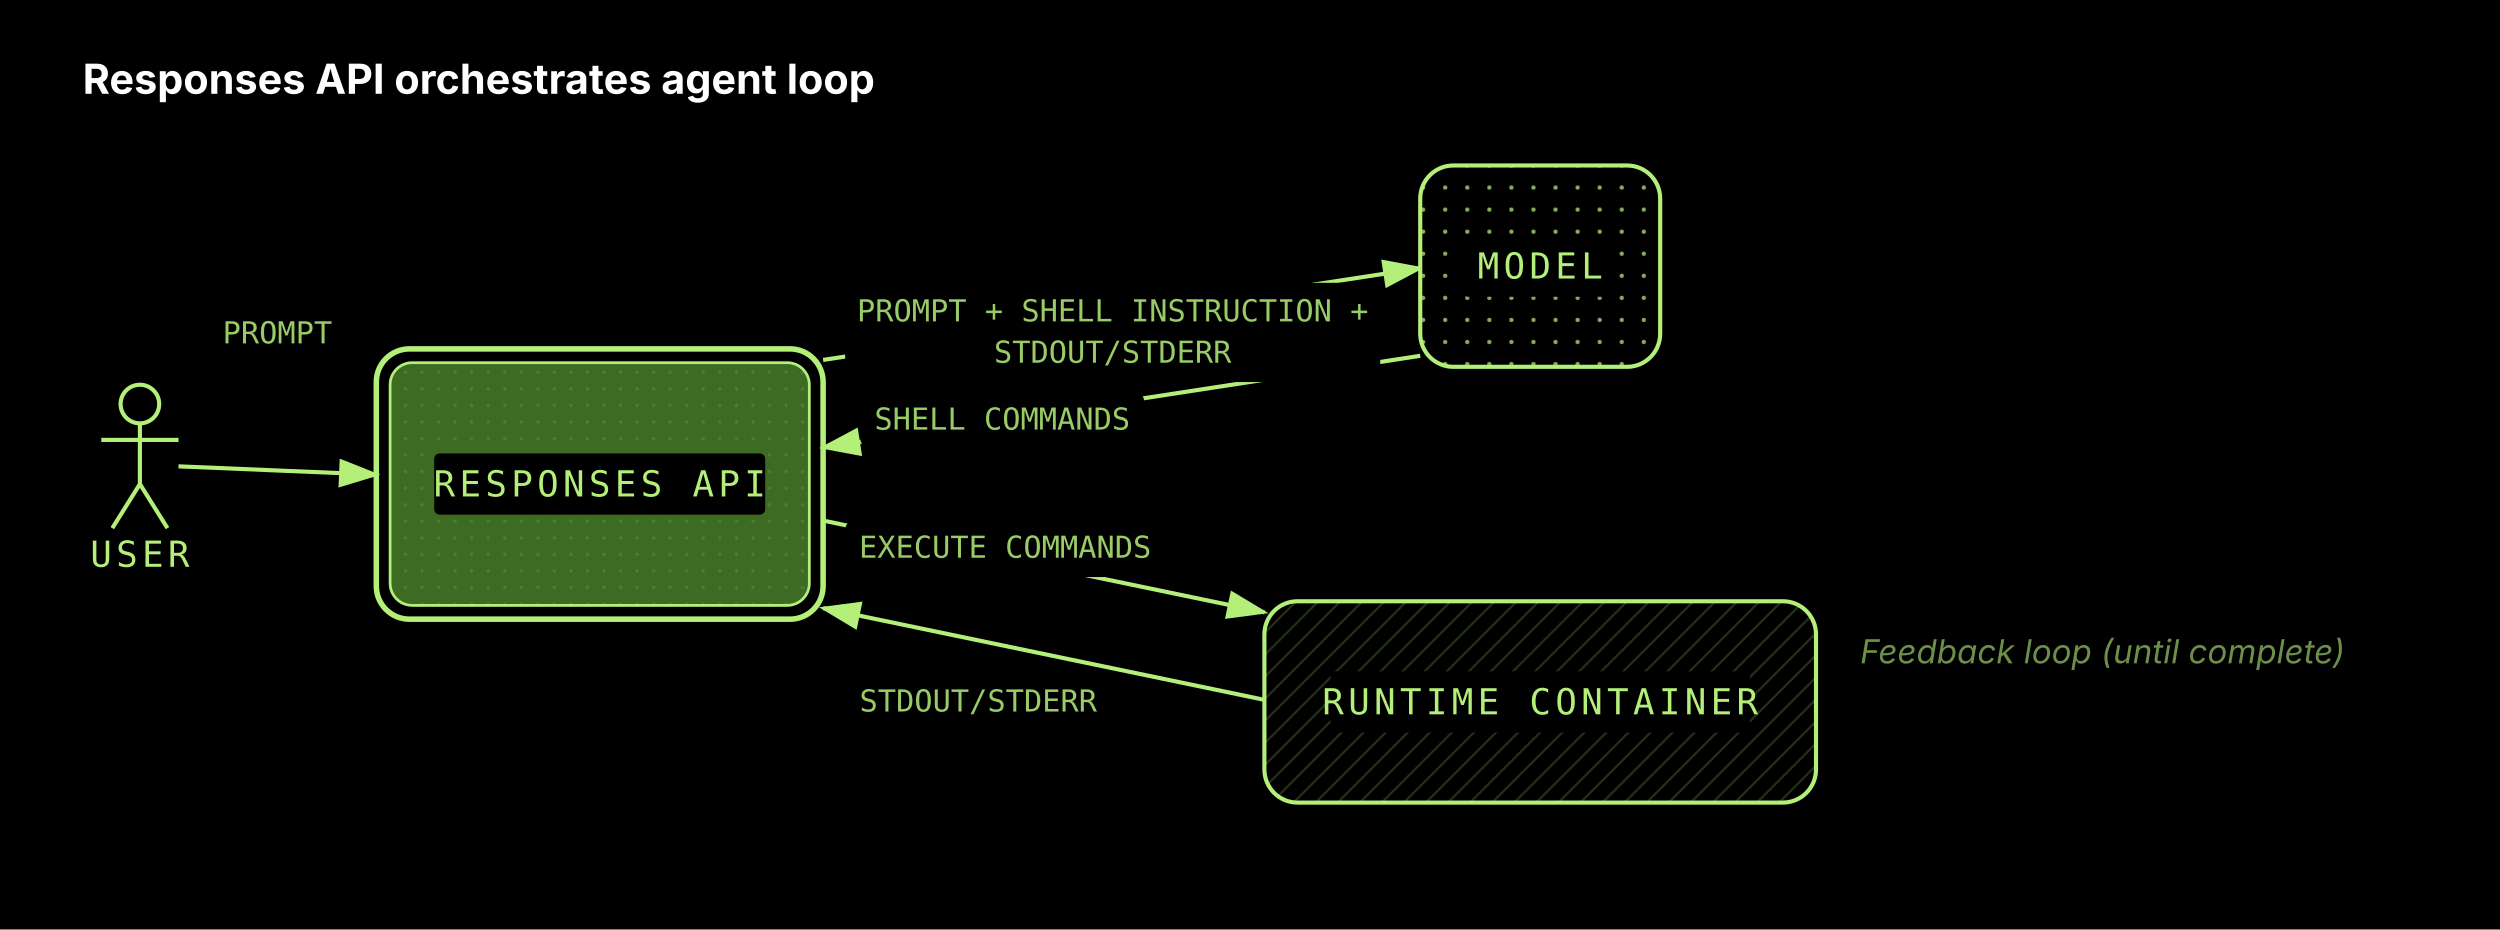
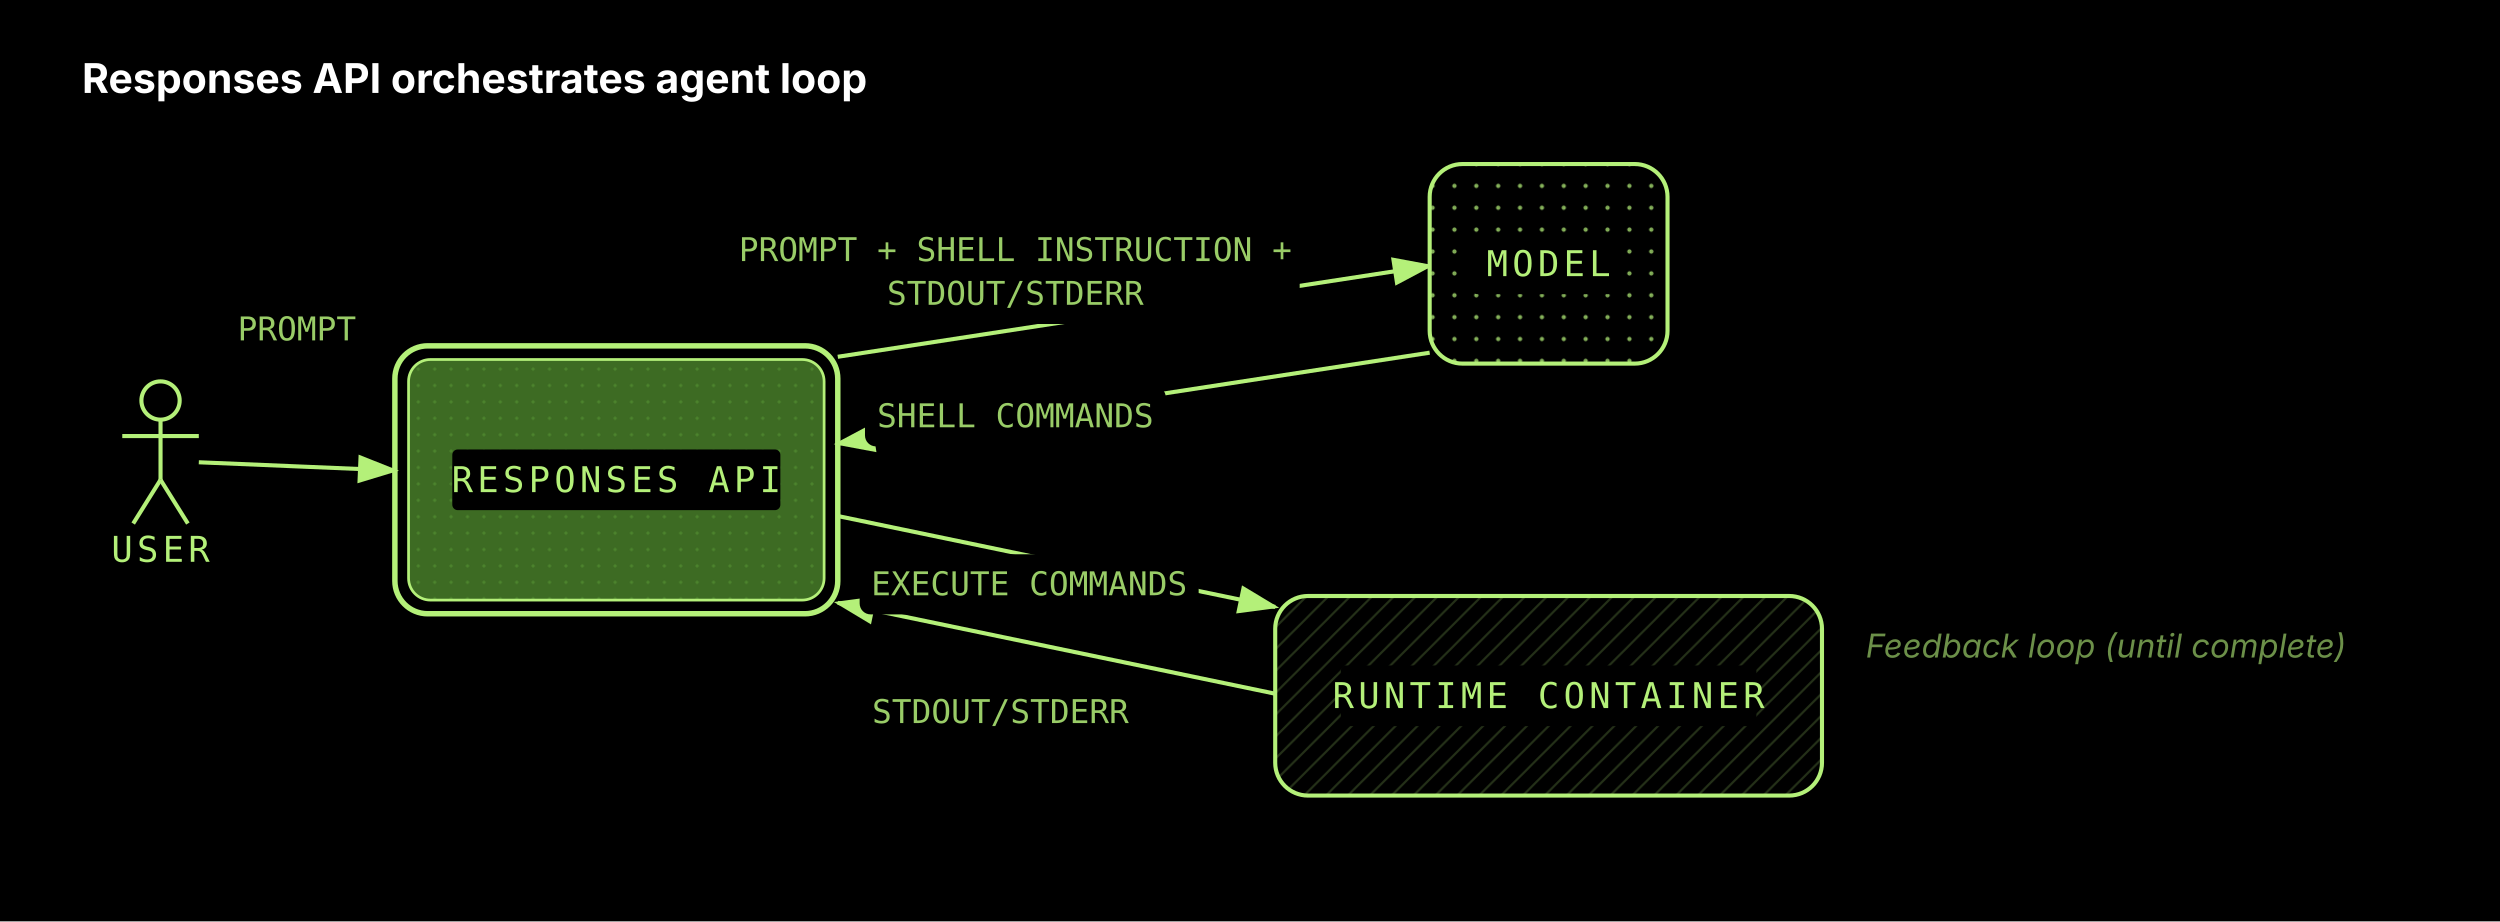
- <svg xmlns="http://www.w3.org/2000/svg" viewBox="0 0 906.44 337" width="906.44" height="337">
+ <svg xmlns="http://www.w3.org/2000/svg" viewBox="0 0 914.44 337" width="914.44" height="337">
  <defs>
    <pattern id="dotgrid" width="8" height="8" patternUnits="userSpaceOnUse">
      <rect width="8" height="8" fill="#000000" />
      <circle cx="4" cy="4" r="0.8" fill="#b4f079" opacity="0.7" />
    </pattern>
    <pattern id="crosshatch" width="8" height="8" patternUnits="userSpaceOnUse">
      <rect width="8" height="8" fill="#000000" />
      <path d="M0 8L8 0M-1 1L1 -1M7 9L9 7" stroke="#b4f079" stroke-width="0.8" opacity="0.2" />
    </pattern>
    <pattern id="hero" width="6" height="6" patternUnits="userSpaceOnUse">
      <rect width="6" height="6" fill="#3d6b23" />
      <circle cx="3" cy="3" r="0.6" fill="#5a9a35" opacity="0.5" />
    </pattern>
    <marker id="arrowhead" markerWidth="10" markerHeight="7" refX="9" refY="3.5" orient="auto" markerUnits="strokeWidth">
      <polygon points="0 0, 10 3.5, 0 7" fill="#b4f079" />
    </marker>
    <marker id="arrowhead-reverse" markerWidth="10" markerHeight="7" refX="1" refY="3.5" orient="auto" markerUnits="strokeWidth">
      <polygon points="10 0, 0 3.5, 10 7" fill="#b4f079" />
    </marker>
  </defs>
  <rect width="100%" height="100%" fill="#000000" />
  <g class="diagram">
    <text x="30" y="34" font-family="'Inter', 'Helvetica Neue', Arial, sans-serif" font-size="15" fill="#ffffff" font-weight="700">Responses API orchestrates agent loop</text>
-     <line x1="64.72" y1="169.088" x2="136.44" y2="172.099" stroke="#b4f079" stroke-width="1.5" marker-end="url(#arrowhead)" />
-     <line x1="298.44" y1="130.5" x2="514.94" y2="97.25" stroke="#b4f079" stroke-width="1.5" marker-end="url(#arrowhead)" />
-     <line x1="514.94" y1="129" x2="298.44" y2="162.25" stroke="#b4f079" stroke-width="1.5" marker-end="url(#arrowhead)" />
-     <line x1="298.44" y1="188.75" x2="458.44" y2="222" stroke="#b4f079" stroke-width="1.5" marker-end="url(#arrowhead)" />
-     <line x1="458.44" y1="253.75" x2="298.44" y2="220.5" stroke="#b4f079" stroke-width="1.5" marker-end="url(#arrowhead)" />
-     <rect x="75.08" y="110.5" width="51" height="21" rx="4" fill="#000000" />
-     <rect x="306.44" y="102.525" width="194" height="36" rx="4" fill="#000000" />
-     <rect x="311.89" y="141.775" width="103" height="21" rx="4" fill="#000000" />
-     <rect x="306.44" y="188.225" width="116" height="21" rx="4" fill="#000000" />
-     <rect x="306.44" y="243.975" width="96.5" height="21" rx="4" fill="#000000" />
-     <circle cx="50.72" cy="146.5" r="7" fill="none" stroke="#b4f079" stroke-width="1.5" />
-     <line x1="50.72" y1="153.5" x2="50.72" y2="175.5" stroke="#b4f079" stroke-width="1.5" />
-     <line x1="36.72" y1="159.5" x2="64.72" y2="159.5" stroke="#b4f079" stroke-width="1.5" />
-     <line x1="50.72" y1="175.5" x2="40.72" y2="191.5" stroke="#b4f079" stroke-width="1.5" />
-     <line x1="50.72" y1="175.5" x2="60.72" y2="191.5" stroke="#b4f079" stroke-width="1.5" />
-     <text x="50.72" y="205.5" font-family="'JetBrains Mono', 'Fira Code', 'SF Mono', 'Cascadia Code', monospace" font-size="13" fill="#b4f079" text-anchor="middle" letter-spacing="0.12em">USER</text>
-     <rect x="136.44" y="126.5" width="162" height="98" rx="12" fill="none" stroke="#b4f079" stroke-width="2" />
-     <rect x="141.44" y="131.5" width="152" height="88" rx="8" fill="url(#hero)" stroke="#b4f079" stroke-width="1" />
-     <rect x="157.44" y="164.4" width="120" height="22.2" fill="#000000" rx="2" />
-     <text x="217.44" y="175.5" font-family="'JetBrains Mono', 'Fira Code', 'SF Mono', 'Cascadia Code', monospace" font-size="13" fill="#b4f079" text-anchor="middle" dominant-baseline="central" letter-spacing="0.12em">RESPONSES API</text>
-     <rect x="514.94" y="60" width="87" height="73" rx="12" fill="url(#dotgrid)" stroke="#b4f079" stroke-width="1.5" />
-     <rect x="530.44" y="85.4" width="56" height="22.2" fill="#000000" rx="2" />
-     <text x="558.44" y="96.5" font-family="'JetBrains Mono', 'Fira Code', 'SF Mono', 'Cascadia Code', monospace" font-size="13" fill="#b4f079" text-anchor="middle" dominant-baseline="central" letter-spacing="0.12em">MODEL</text>
-     <rect x="458.44" y="218" width="200" height="73" rx="12" fill="url(#crosshatch)" stroke="#b4f079" stroke-width="1.5" />
-     <rect x="482.44" y="243.4" width="152" height="22.2" fill="#000000" rx="2" />
-     <text x="558.44" y="254.5" font-family="'JetBrains Mono', 'Fira Code', 'SF Mono', 'Cascadia Code', monospace" font-size="13" fill="#b4f079" text-anchor="middle" dominant-baseline="central" letter-spacing="0.12em">RUNTIME CONTAINER</text>
-     <text x="100.58" y="124.5" font-family="'JetBrains Mono', 'Fira Code', 'SF Mono', 'Cascadia Code', monospace" font-size="11" fill="#b4f079" opacity="0.85" text-anchor="middle">PROMPT</text>
-     <text x="403.44" y="116.525" font-family="'JetBrains Mono', 'Fira Code', 'SF Mono', 'Cascadia Code', monospace" font-size="11" fill="#b4f079" opacity="0.85" text-anchor="middle">PROMPT + SHELL INSTRUCTION +</text>
-     <text x="403.44" y="131.525" font-family="'JetBrains Mono', 'Fira Code', 'SF Mono', 'Cascadia Code', monospace" font-size="11" fill="#b4f079" opacity="0.85" text-anchor="middle">STDOUT/STDERR</text>
-     <text x="363.39" y="155.775" font-family="'JetBrains Mono', 'Fira Code', 'SF Mono', 'Cascadia Code', monospace" font-size="11" fill="#b4f079" opacity="0.85" text-anchor="middle">SHELL COMMANDS</text>
-     <text x="364.44" y="202.225" font-family="'JetBrains Mono', 'Fira Code', 'SF Mono', 'Cascadia Code', monospace" font-size="11" fill="#b4f079" opacity="0.85" text-anchor="middle">EXECUTE COMMANDS</text>
-     <text x="354.69" y="257.975" font-family="'JetBrains Mono', 'Fira Code', 'SF Mono', 'Cascadia Code', monospace" font-size="11" fill="#b4f079" opacity="0.85" text-anchor="middle">STDOUT/STDERR</text>
-     <text x="674.44" y="240.5" font-family="'Inter', 'Helvetica Neue', Arial, sans-serif" font-size="12" fill="#b4f079" opacity="0.6" font-style="italic">Feedback loop (until complete)</text>
+     <line x1="72.72" y1="169.088" x2="144.44" y2="172.099" stroke="#b4f079" stroke-width="1.5" marker-end="url(#arrowhead)" />
+     <line x1="306.44" y1="130.5" x2="522.94" y2="97.25" stroke="#b4f079" stroke-width="1.5" marker-end="url(#arrowhead)" />
+     <line x1="522.94" y1="129" x2="306.44" y2="162.25" stroke="#b4f079" stroke-width="1.5" marker-end="url(#arrowhead)" />
+     <line x1="306.44" y1="188.75" x2="466.44" y2="222" stroke="#b4f079" stroke-width="1.5" marker-end="url(#arrowhead)" />
+     <line x1="466.44" y1="253.75" x2="306.44" y2="220.5" stroke="#b4f079" stroke-width="1.5" marker-end="url(#arrowhead)" />
+     <rect x="81.58" y="109.5" width="54" height="22" rx="4" fill="#000000" />
+     <rect x="267.39" y="80.5" width="208" height="38" rx="4" fill="#000000" />
+     <rect x="316.39" y="141.275" width="110" height="22" rx="4" fill="#000000" />
+     <rect x="314.44" y="202.725" width="124" height="22" rx="4" fill="#000000" />
+     <rect x="314.44" y="249.475" width="103" height="22" rx="4" fill="#000000" />
+     <circle cx="58.72" cy="146.5" r="7" fill="none" stroke="#b4f079" stroke-width="1.5" />
+     <line x1="58.72" y1="153.5" x2="58.72" y2="175.5" stroke="#b4f079" stroke-width="1.5" />
+     <line x1="44.72" y1="159.5" x2="72.72" y2="159.5" stroke="#b4f079" stroke-width="1.5" />
+     <line x1="58.72" y1="175.5" x2="48.72" y2="191.5" stroke="#b4f079" stroke-width="1.5" />
+     <line x1="58.72" y1="175.5" x2="68.72" y2="191.5" stroke="#b4f079" stroke-width="1.5" />
+     <text x="58.72" y="205.5" font-family="'JetBrains Mono', 'Fira Code', 'SF Mono', 'Cascadia Code', monospace" font-size="13" fill="#b4f079" text-anchor="middle" letter-spacing="0.12em">USER</text>
+     <rect x="144.44" y="126.5" width="162" height="98" rx="12" fill="none" stroke="#b4f079" stroke-width="2" />
+     <rect x="149.44" y="131.5" width="152" height="88" rx="8" fill="url(#hero)" stroke="#b4f079" stroke-width="1" />
+     <rect x="165.44" y="164.4" width="120" height="22.2" fill="#000000" rx="2" />
+     <text x="225.44" y="175.5" font-family="'JetBrains Mono', 'Fira Code', 'SF Mono', 'Cascadia Code', monospace" font-size="13" fill="#b4f079" text-anchor="middle" dominant-baseline="central" letter-spacing="0.12em">RESPONSES API</text>
+     <rect x="522.94" y="60" width="87" height="73" rx="12" fill="url(#dotgrid)" stroke="#b4f079" stroke-width="1.5" />
+     <rect x="538.44" y="85.4" width="56" height="22.2" fill="#000000" rx="2" />
+     <text x="566.44" y="96.5" font-family="'JetBrains Mono', 'Fira Code', 'SF Mono', 'Cascadia Code', monospace" font-size="13" fill="#b4f079" text-anchor="middle" dominant-baseline="central" letter-spacing="0.12em">MODEL</text>
+     <rect x="466.44" y="218" width="200" height="73" rx="12" fill="url(#crosshatch)" stroke="#b4f079" stroke-width="1.5" />
+     <rect x="490.44" y="243.4" width="152" height="22.2" fill="#000000" rx="2" />
+     <text x="566.44" y="254.5" font-family="'JetBrains Mono', 'Fira Code', 'SF Mono', 'Cascadia Code', monospace" font-size="13" fill="#b4f079" text-anchor="middle" dominant-baseline="central" letter-spacing="0.12em">RUNTIME CONTAINER</text>
+     <text x="108.58" y="124.5" font-family="'JetBrains Mono', 'Fira Code', 'SF Mono', 'Cascadia Code', monospace" font-size="12" fill="#b4f079" opacity="0.85" text-anchor="middle">PROMPT</text>
+     <text x="371.39" y="95.5" font-family="'JetBrains Mono', 'Fira Code', 'SF Mono', 'Cascadia Code', monospace" font-size="12" fill="#b4f079" opacity="0.85" text-anchor="middle">PROMPT + SHELL INSTRUCTION +</text>
+     <text x="371.39" y="111.5" font-family="'JetBrains Mono', 'Fira Code', 'SF Mono', 'Cascadia Code', monospace" font-size="12" fill="#b4f079" opacity="0.85" text-anchor="middle">STDOUT/STDERR</text>
+     <text x="371.39" y="156.275" font-family="'JetBrains Mono', 'Fira Code', 'SF Mono', 'Cascadia Code', monospace" font-size="12" fill="#b4f079" opacity="0.85" text-anchor="middle">SHELL COMMANDS</text>
+     <text x="376.44" y="217.725" font-family="'JetBrains Mono', 'Fira Code', 'SF Mono', 'Cascadia Code', monospace" font-size="12" fill="#b4f079" opacity="0.85" text-anchor="middle">EXECUTE COMMANDS</text>
+     <text x="365.94" y="264.475" font-family="'JetBrains Mono', 'Fira Code', 'SF Mono', 'Cascadia Code', monospace" font-size="12" fill="#b4f079" opacity="0.85" text-anchor="middle">STDOUT/STDERR</text>
+     <text x="682.44" y="240.5" font-family="'Inter', 'Helvetica Neue', Arial, sans-serif" font-size="12" fill="#b4f079" opacity="0.6" font-style="italic">Feedback loop (until complete)</text>
  </g>
</svg>
